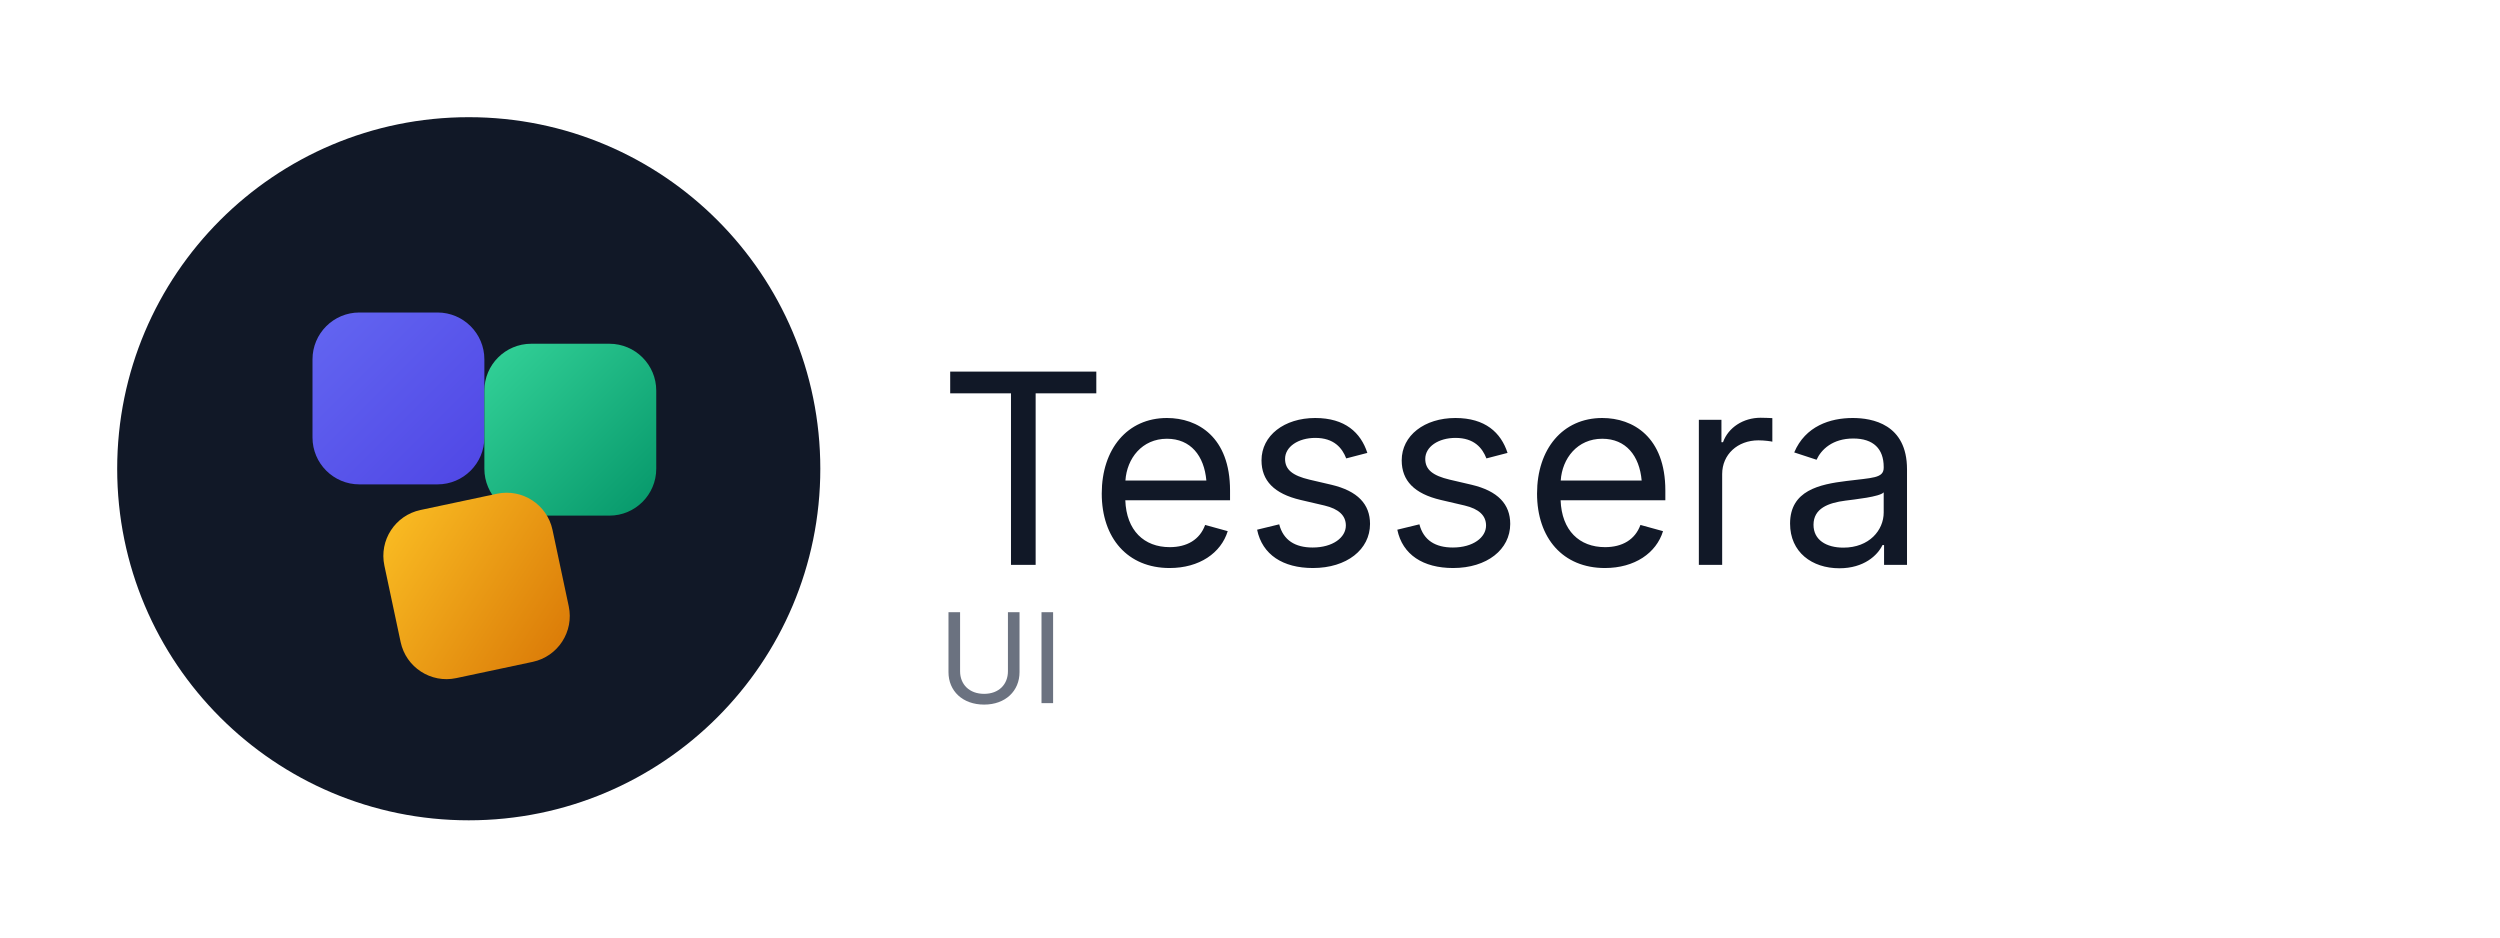
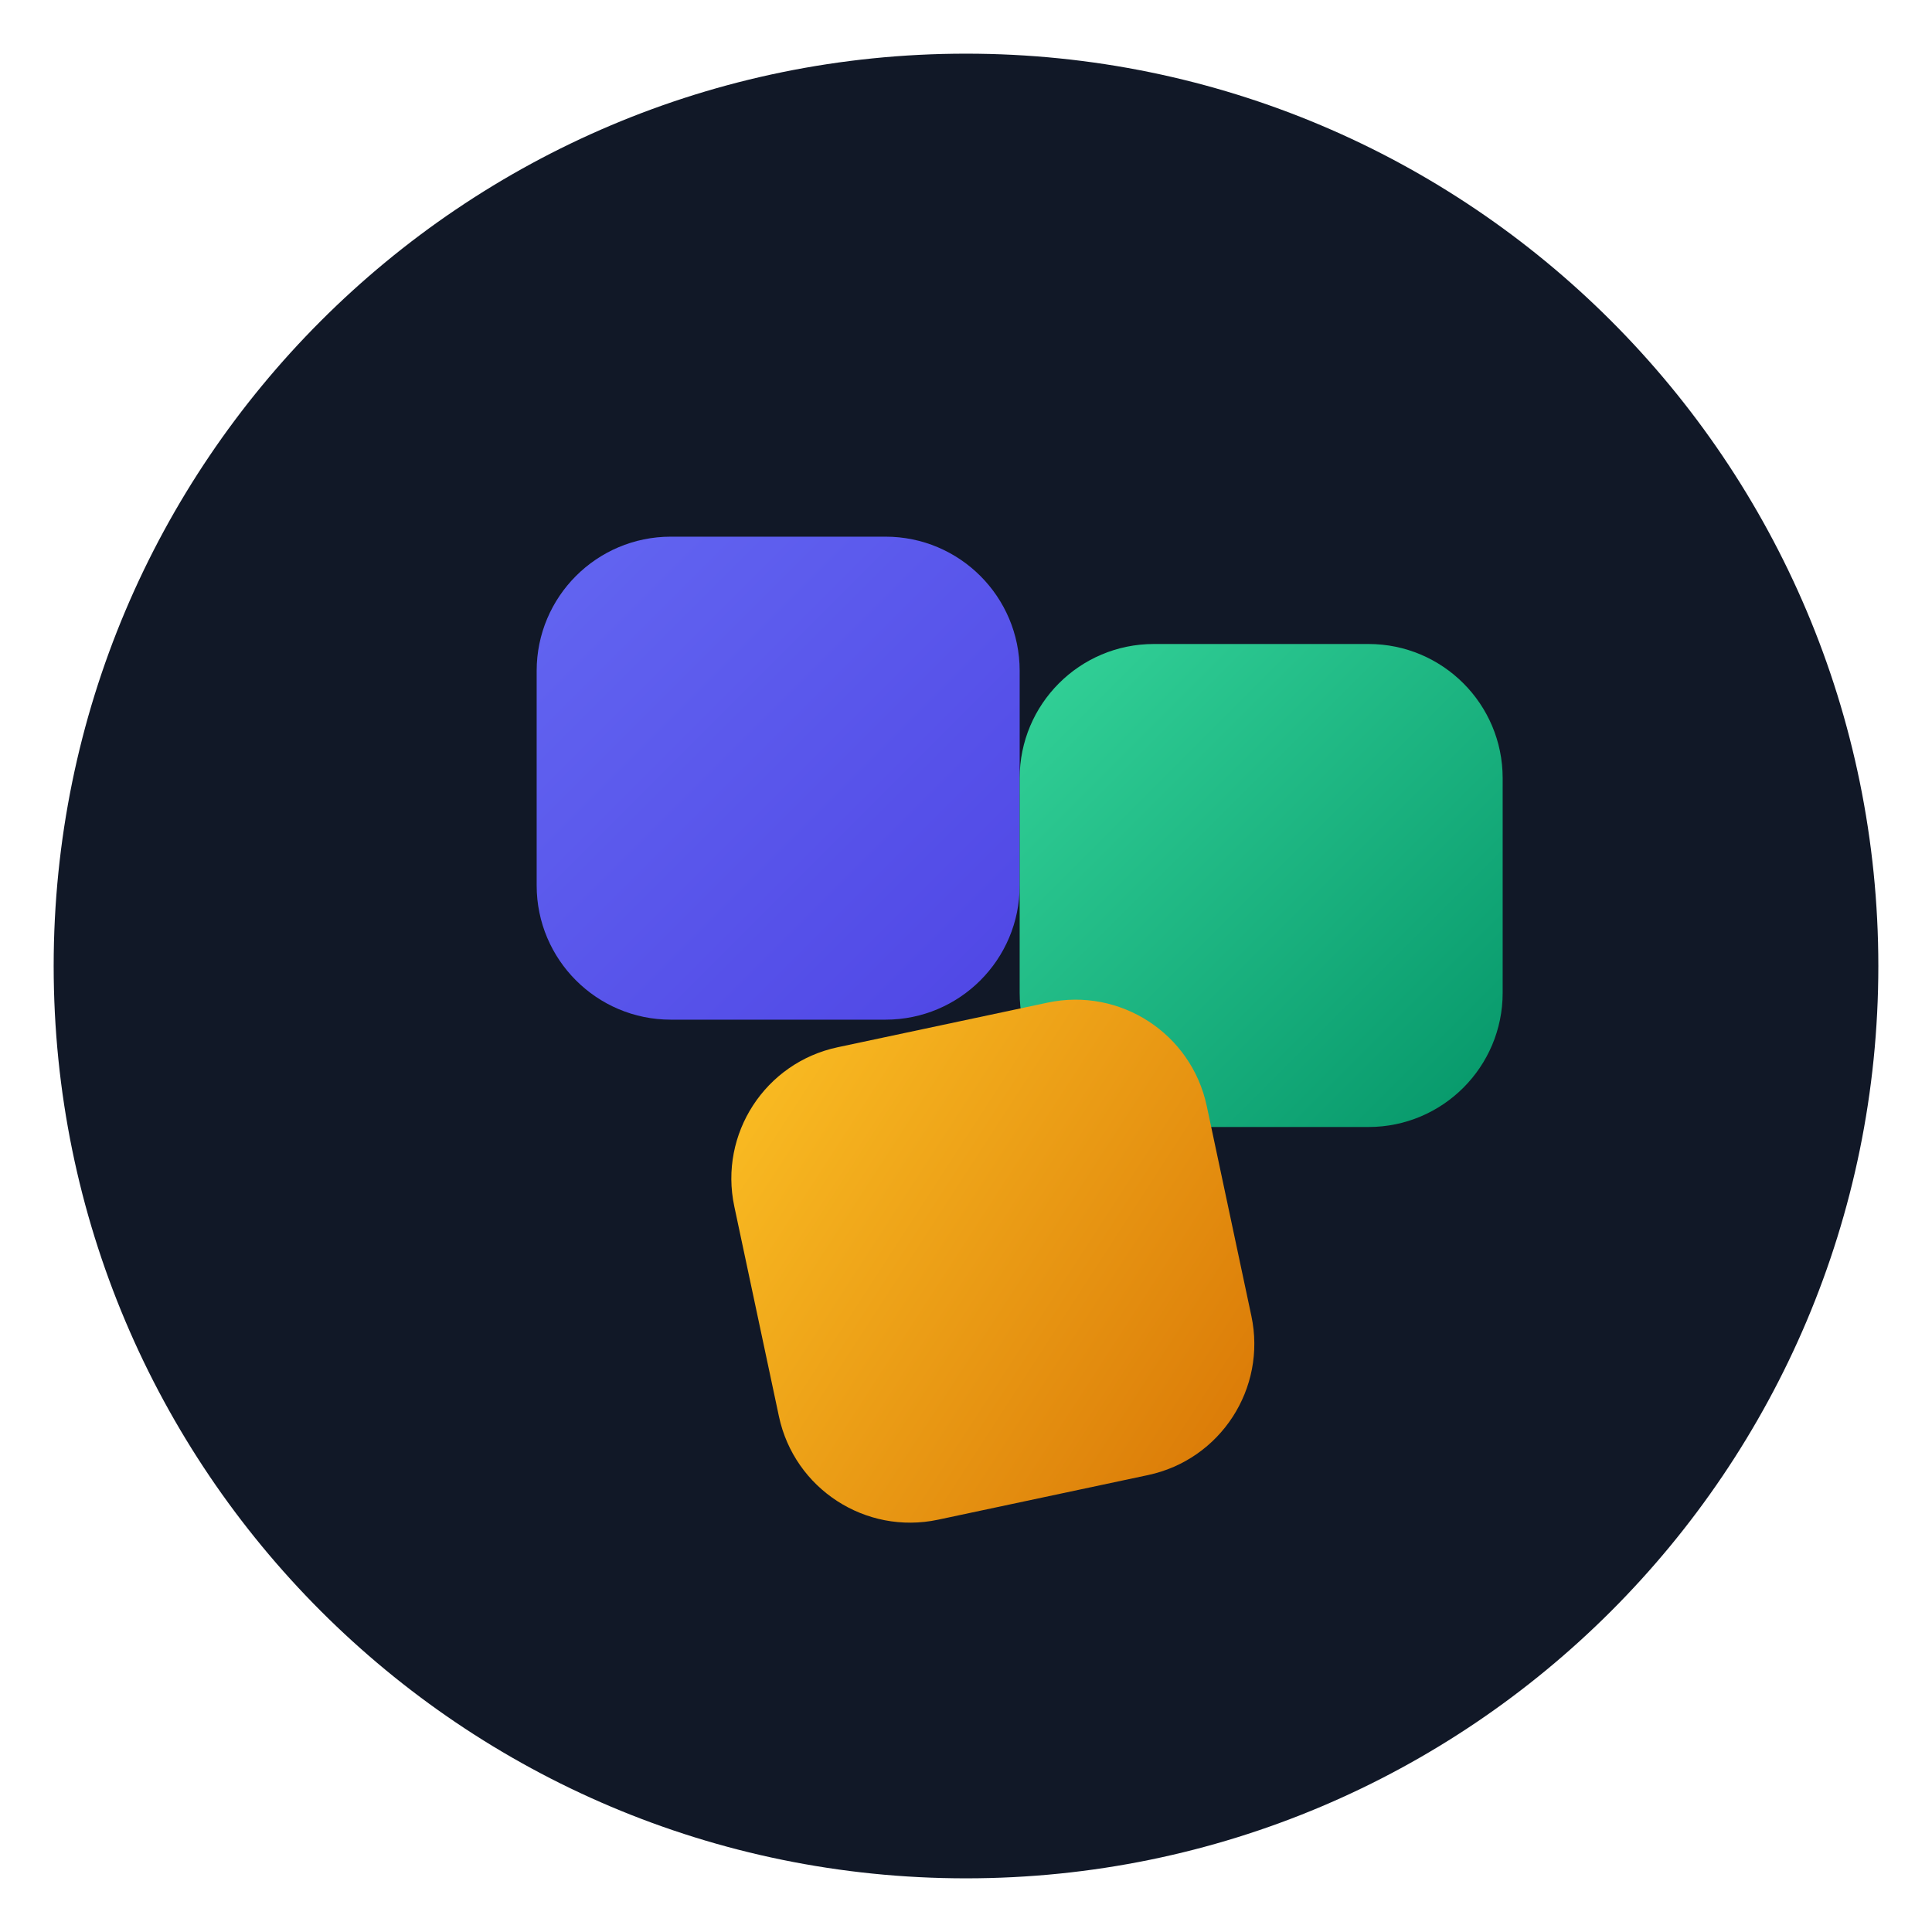
- <svg xmlns="http://www.w3.org/2000/svg" width="320" height="120" viewBox="0 0 320 120">
+ <svg xmlns="http://www.w3.org/2000/svg" width="36" height="36" viewBox="0 0 36 36">
  <defs>
    <linearGradient id="tile1" x1="0" y1="0" x2="1" y2="1">
      <stop offset="0%" stop-color="#6366F1" />
      <stop offset="100%" stop-color="#4F46E5" />
    </linearGradient>
    <linearGradient id="tile2" x1="0" y1="0" x2="1" y2="1">
      <stop offset="0%" stop-color="#34D399" />
      <stop offset="100%" stop-color="#059669" />
    </linearGradient>
    <linearGradient id="tile3" x1="0" y1="0" x2="1" y2="1">
      <stop offset="0%" stop-color="#FBBF24" />
      <stop offset="100%" stop-color="#D97706" />
    </linearGradient>
  </defs>
-   <g transform="translate(10,10)">
-     <circle cx="50" cy="50" r="45" fill="#111827" />
-     <rect x="30" y="30" width="22" height="22" rx="6" fill="url(#tile1)" />
-     <rect x="52" y="34" width="22" height="22" rx="6" fill="url(#tile2)" />
-     <rect x="40" y="54" width="22" height="22" rx="6" fill="url(#tile3)" transform="rotate(-12 51 65)" />
-   </g>
-   <text x="120" y="60" font-family="Inter, system-ui, sans-serif" font-size="34" fill="#111827" dominant-baseline="middle">
-     Tessera
-   </text>
-   <text x="120" y="90" font-family="Inter, system-ui, sans-serif" font-size="16" fill="#6B7280">
-     UI
-   </text>
+   <circle cx="18" cy="18" r="17" fill="#111827" />
+   <rect x="10" y="10" width="9" height="9" rx="2.5" fill="url(#tile1)" />
+   <rect x="19" y="12" width="9" height="9" rx="2.5" fill="url(#tile2)" />
+   <rect x="14" y="19" width="9" height="9" rx="2.5" fill="url(#tile3)" transform="rotate(-12 18.5 23.5)" />
</svg>
